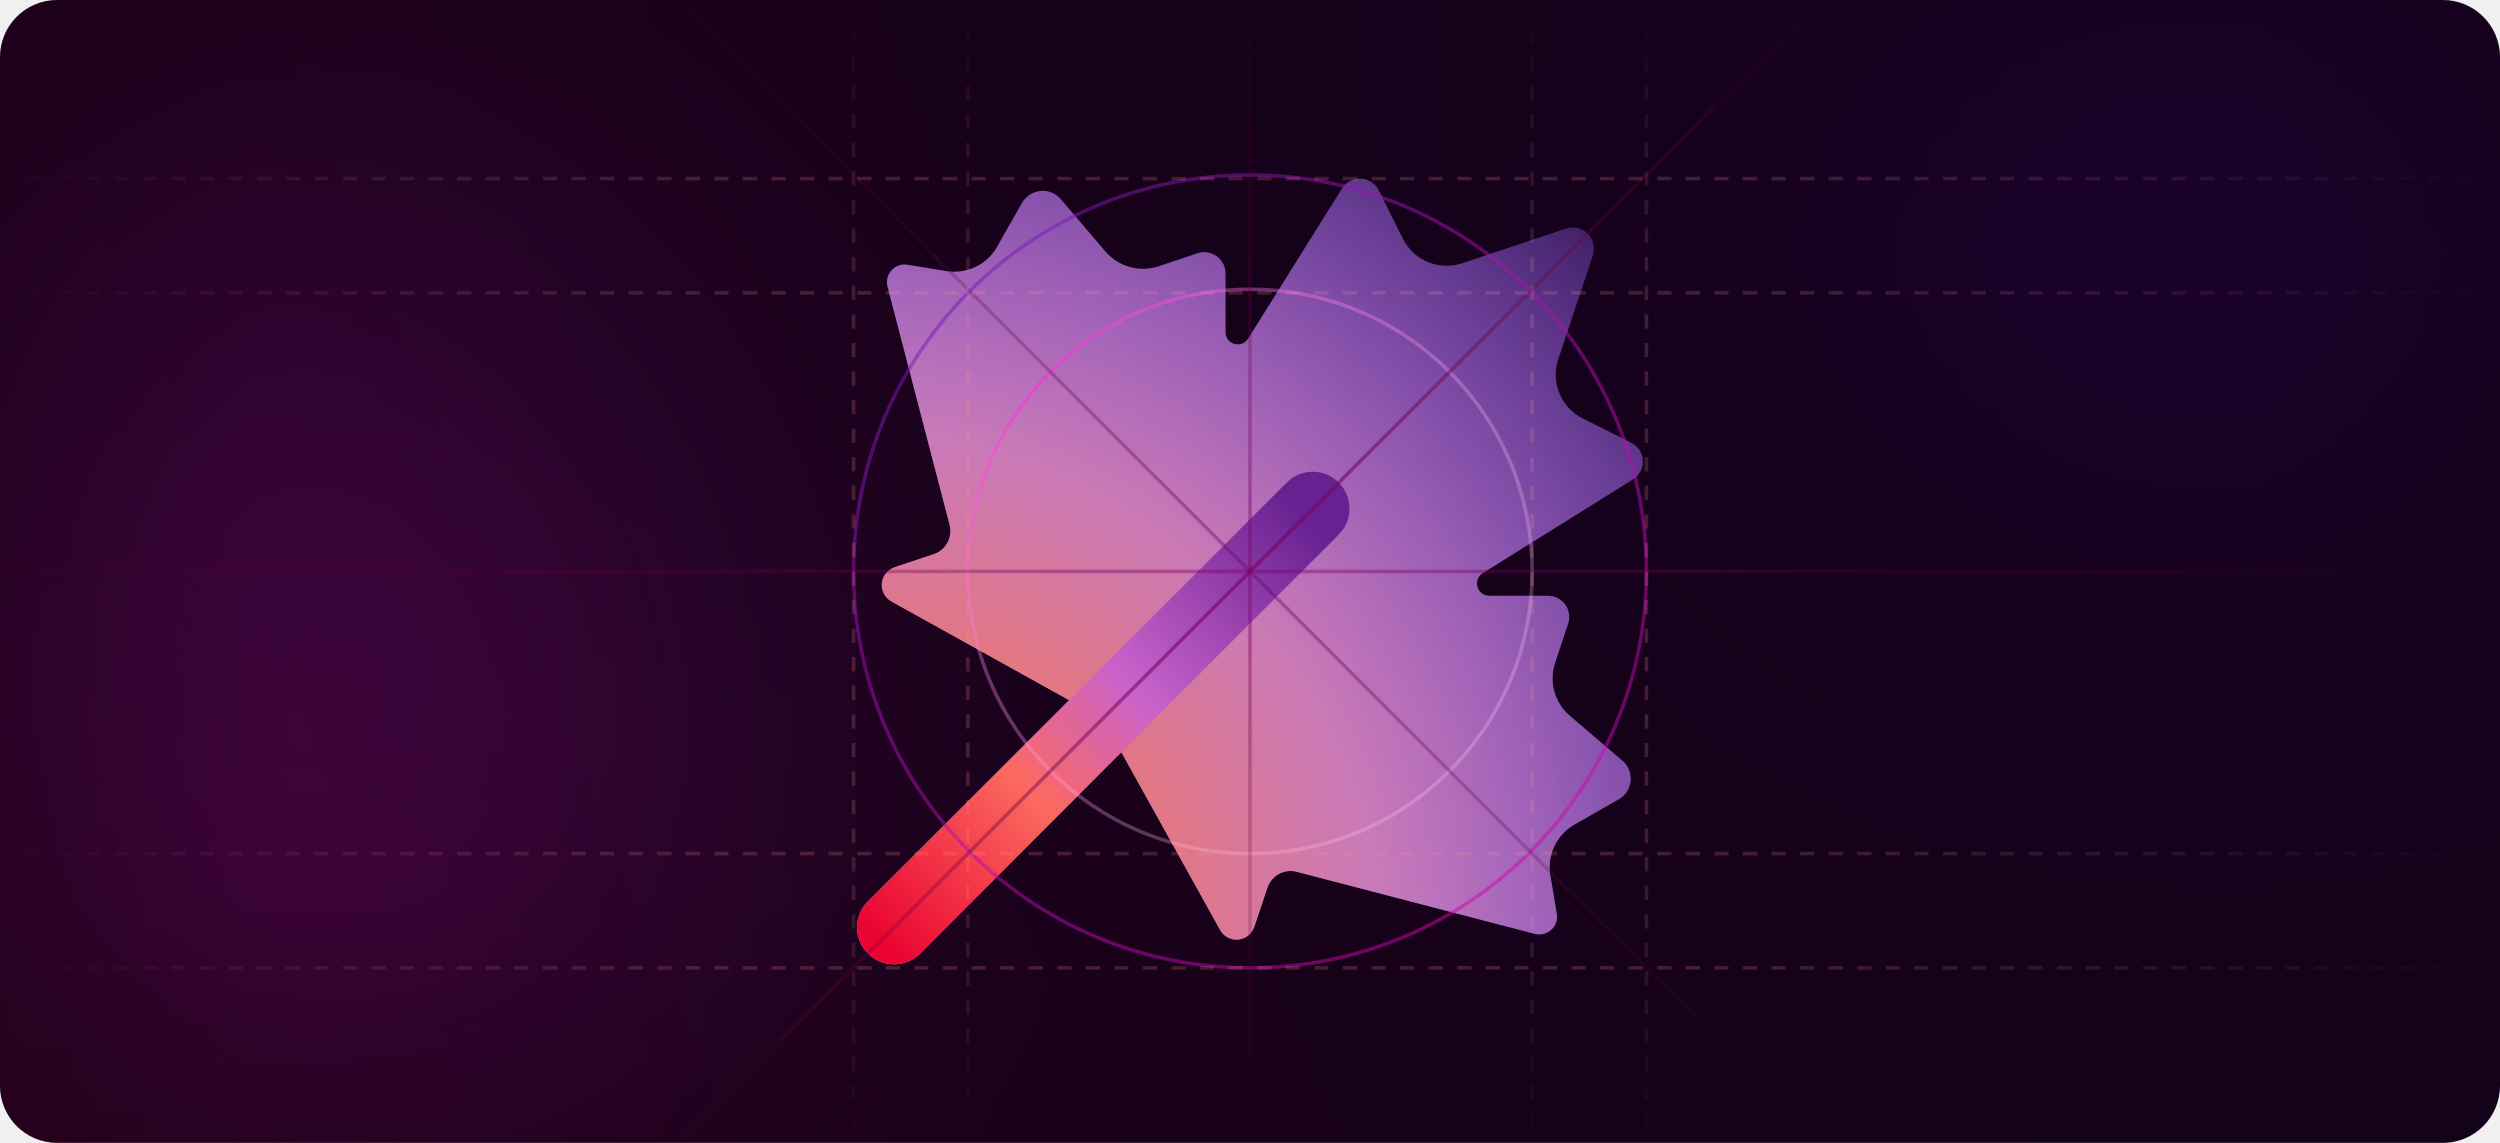
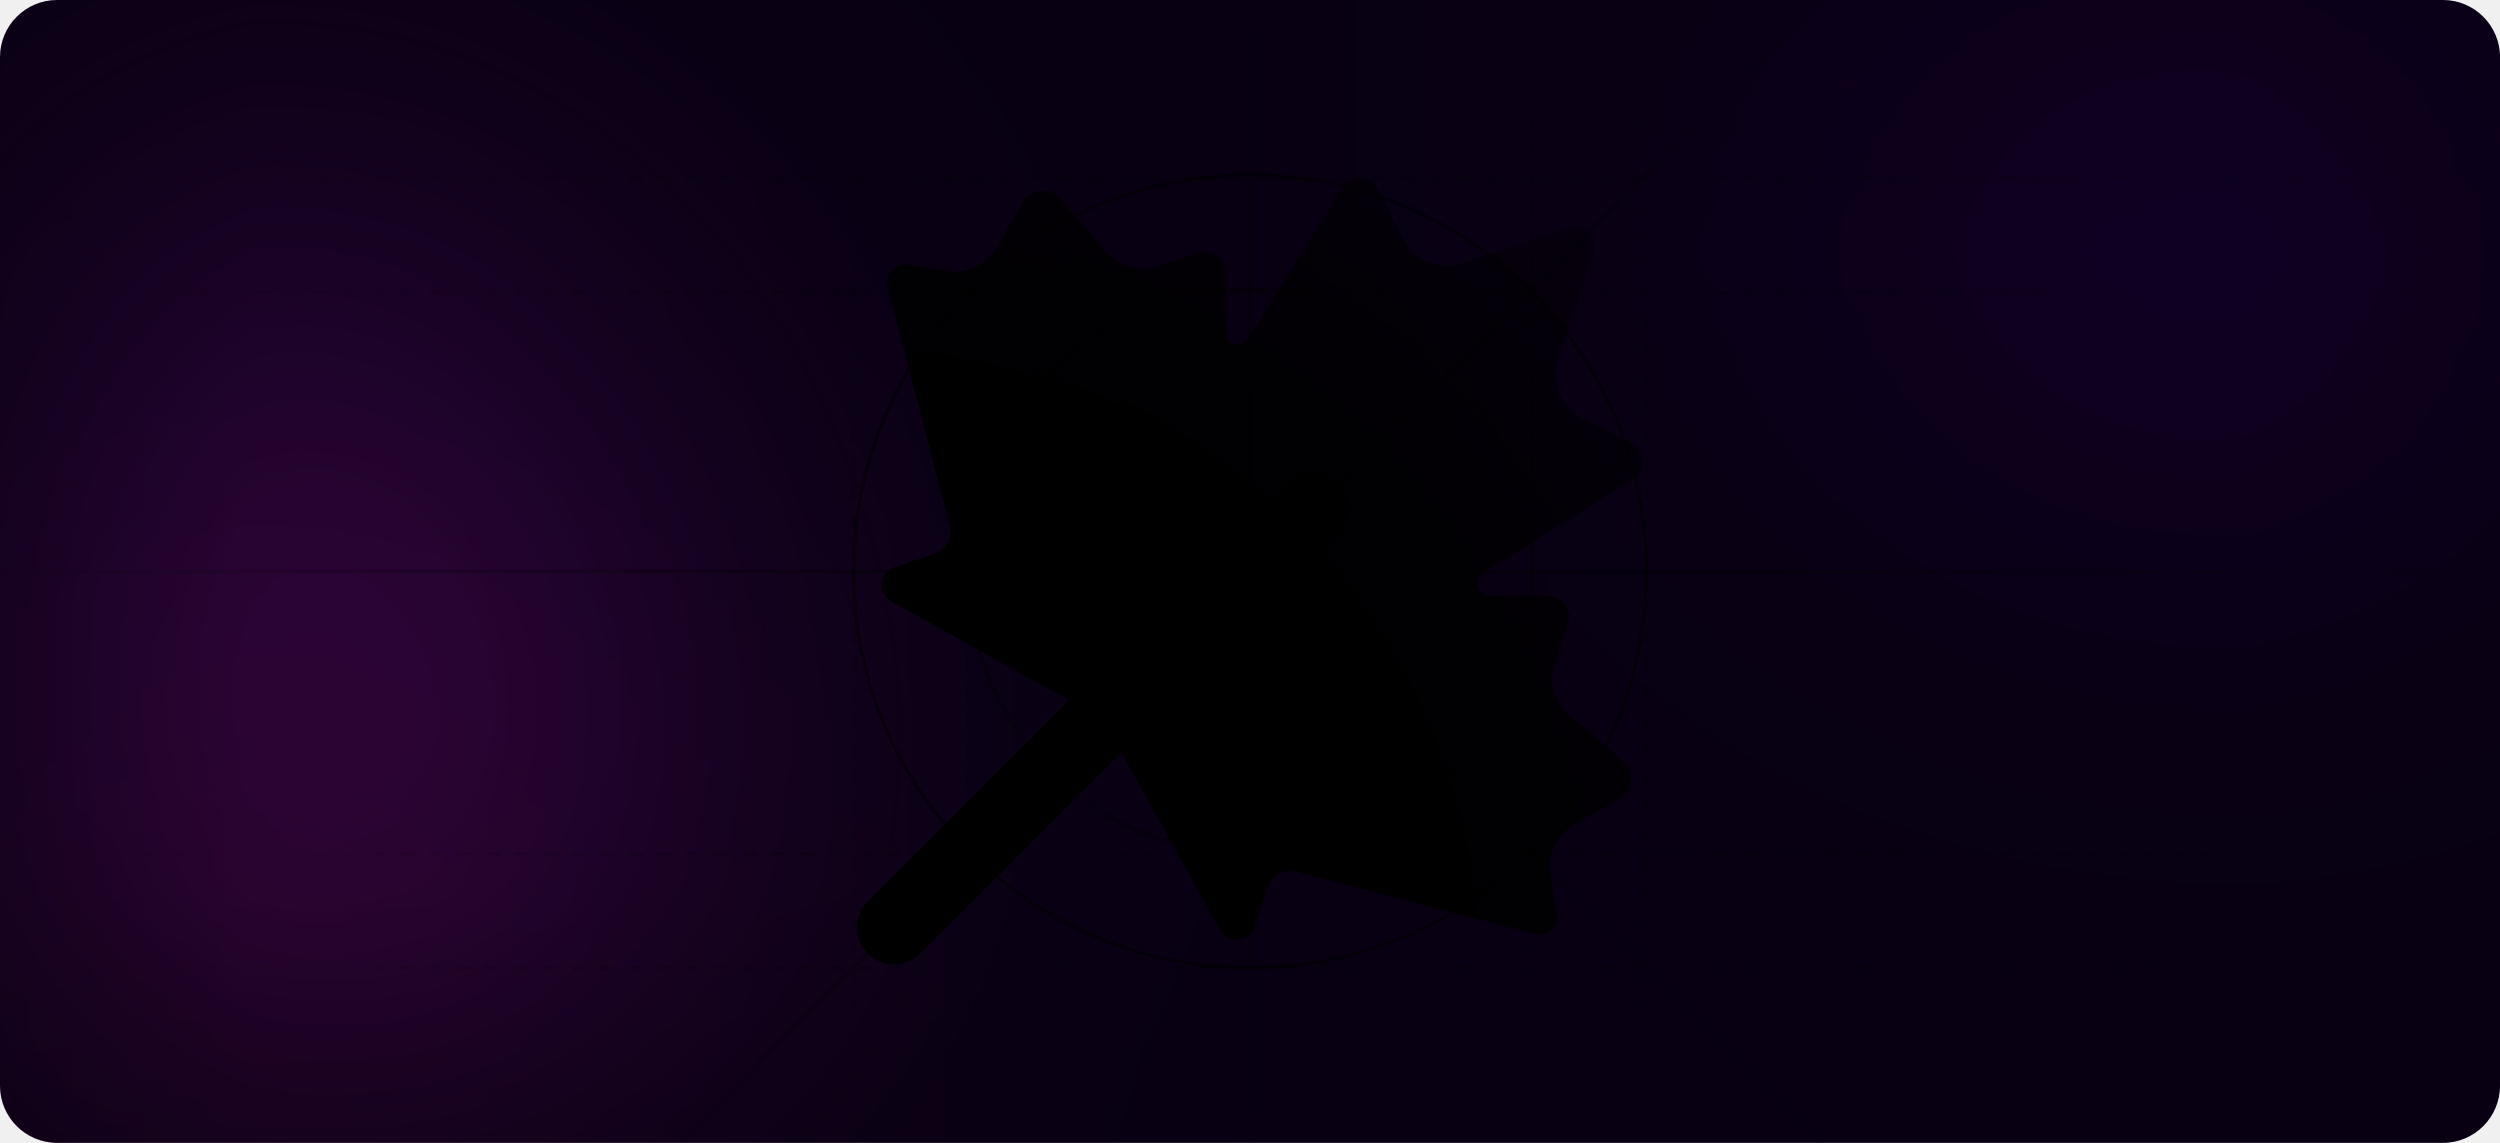
<svg xmlns="http://www.w3.org/2000/svg" width="700" height="320" viewBox="0 0 700 320" fill="none">
  <g clip-path="url(#clip0_39_1471)">
    <rect width="700" height="320" rx="16" fill="#090014" />
    <rect width="700" height="320" rx="16" fill="url(#paint0_linear_39_1471)" />
    <g opacity="0.8" filter="url(#filter0_f_39_1471)">
      <circle cx="660" cy="-60" r="160" fill="#7000FF" fill-opacity="0.31" />
    </g>
    <g opacity="0.8" filter="url(#filter1_f_39_1471)">
      <circle cx="20" cy="213" r="160" fill="#C01BDB" fill-opacity="0.33" />
    </g>
    <g opacity="0.8" filter="url(#filter2_f_39_1471)">
      <circle cx="660" cy="480" r="160" fill="#B010B4" fill-opacity="0.52" />
    </g>
    <g opacity="0.8" filter="url(#filter3_f_39_1471)">
      <circle cx="20" cy="413" r="160" fill="#FF0000" fill-opacity="0.22" />
    </g>
    <path d="M386.015 53.222L392.803 66.842C395.854 72.943 402.943 75.865 409.43 73.716L438.474 64.006C439.076 63.792 439.72 63.706 440.365 63.706C443.63 63.706 446.294 66.37 446.294 69.635C446.294 70.279 446.208 70.924 445.993 71.525L436.326 100.569C434.135 107.057 437.1 114.146 443.201 117.197L456.777 123.985C458.754 124.973 460 126.992 460 129.227C460 131.246 458.969 133.136 457.25 134.211L415.188 160.462C412.223 162.309 413.555 166.821 416.992 166.821H433.448C436.713 166.821 439.377 169.484 439.377 172.75C439.377 173.394 439.291 174.039 439.076 174.64L435.424 185.596C433.662 190.881 435.252 196.724 439.506 200.376L454.285 213.008C455.746 214.253 456.606 216.101 456.606 218.034C456.606 220.44 455.317 222.632 453.254 223.792L440.838 230.881C435.854 233.716 433.147 239.388 434.092 245.059L435.897 255.843C435.94 256.101 435.983 256.402 435.983 256.66C435.983 259.925 432.889 262.288 429.71 261.472L363.115 244.114C359.635 243.169 356.025 245.145 354.865 248.582L351.213 259.495C350.483 261.643 348.507 263.104 346.23 263.104C344.296 263.104 342.578 262.073 341.632 260.397L313.964 210.603L257.637 266.971C253.598 271.01 247.068 271.01 243.072 266.971H243.029C238.99 262.932 238.99 256.402 243.029 252.406L299.357 196.057L249.602 168.41C247.927 167.465 246.896 165.704 246.896 163.813C246.896 161.536 248.356 159.56 250.505 158.829L261.418 155.177C264.855 154.06 266.788 150.451 265.886 146.928L248.528 80.333C247.669 77.154 250.075 74.06 253.34 74.06C253.598 74.06 253.899 74.103 254.157 74.146L264.941 75.908C270.612 76.853 276.283 74.189 279.162 69.162L286.208 56.745C287.411 54.726 289.602 53.437 291.965 53.437C293.899 53.437 295.746 54.297 296.992 55.757L309.581 70.494C313.233 74.705 319.076 76.337 324.361 74.576L335.317 70.924C335.961 70.709 336.563 70.623 337.207 70.623C340.472 70.623 343.136 73.287 343.136 76.552V93.007C343.136 96.445 347.647 97.734 349.495 94.812L375.789 52.75C376.863 51.031 378.754 50 380.773 50C383.007 50 385.027 51.246 386.015 53.222Z" fill="url(#paint1_radial_39_1471)" />
    <path d="M386.015 53.222L392.803 66.842C395.854 72.943 402.943 75.865 409.43 73.716L438.474 64.006C439.076 63.792 439.72 63.706 440.365 63.706C443.63 63.706 446.294 66.37 446.294 69.635C446.294 70.279 446.208 70.924 445.993 71.525L436.326 100.569C434.135 107.057 437.1 114.146 443.201 117.197L456.777 123.985C458.754 124.973 460 126.992 460 129.227C460 131.246 458.969 133.136 457.25 134.211L415.188 160.462C412.223 162.309 413.555 166.821 416.992 166.821H433.448C436.713 166.821 439.377 169.484 439.377 172.75C439.377 173.394 439.291 174.039 439.076 174.64L435.424 185.596C433.662 190.881 435.252 196.724 439.506 200.376L454.285 213.008C455.746 214.253 456.606 216.101 456.606 218.034C456.606 220.44 455.317 222.632 453.254 223.792L440.838 230.881C435.854 233.716 433.147 239.388 434.092 245.059L435.897 255.843C435.94 256.101 435.983 256.402 435.983 256.66C435.983 259.925 432.889 262.288 429.71 261.472L363.115 244.114C359.635 243.169 356.025 245.145 354.865 248.582L351.213 259.495C350.483 261.643 348.507 263.104 346.23 263.104C344.296 263.104 342.578 262.073 341.632 260.397L313.964 210.603L257.637 266.971C253.598 271.01 247.068 271.01 243.072 266.971H243.029C238.99 262.932 238.99 256.402 243.029 252.406L299.357 196.057L249.602 168.41C247.927 167.465 246.896 165.704 246.896 163.813C246.896 161.536 248.356 159.56 250.505 158.829L261.418 155.177C264.855 154.06 266.788 150.451 265.886 146.928L248.528 80.333C247.669 77.154 250.075 74.06 253.34 74.06C253.598 74.06 253.899 74.103 254.157 74.146L264.941 75.908C270.612 76.853 276.283 74.189 279.162 69.162L286.208 56.745C287.411 54.726 289.602 53.437 291.965 53.437C293.899 53.437 295.746 54.297 296.992 55.757L309.581 70.494C313.233 74.705 319.076 76.337 324.361 74.576L335.317 70.924C335.961 70.709 336.563 70.623 337.207 70.623C340.472 70.623 343.136 73.287 343.136 76.552V93.007C343.136 96.445 347.647 97.734 349.495 94.812L375.789 52.75C376.863 51.031 378.754 50 380.773 50C383.007 50 385.027 51.246 386.015 53.222Z" fill="url(#paint2_radial_39_1471)" />
    <path d="M243.029 266.971C238.99 262.932 238.99 256.402 243.029 252.406L360.279 135.113C364.318 131.074 370.849 131.074 374.844 135.113C378.84 139.151 378.883 145.682 374.844 149.678L257.637 266.971C253.598 271.01 247.068 271.01 243.072 266.971H243.029Z" fill="url(#paint3_linear_39_1471)" />
    <circle opacity="0.5" cx="350" cy="160" r="111" stroke="url(#paint4_radial_39_1471)" />
    <circle opacity="0.5" cx="350" cy="160" r="79" stroke="url(#paint5_radial_39_1471)" />
    <path opacity="0.4" d="M511 321L189 -1" stroke="url(#paint6_radial_39_1471)" />
    <path opacity="0.6" d="M189 321L511 -1" stroke="url(#paint7_radial_39_1471)" />
    <path opacity="0.4" d="M0 160H700" stroke="url(#paint8_radial_39_1471)" />
    <path opacity="0.2" d="M271 0L271 320" stroke="url(#paint9_radial_39_1471)" stroke-dasharray="4 4" />
    <path opacity="0.2" d="M461 0L461 320" stroke="url(#paint10_radial_39_1471)" stroke-dasharray="4 4" />
    <path opacity="0.4" d="M350 0L350 320" stroke="url(#paint11_radial_39_1471)" />
    <path opacity="0.2" d="M429 0L429 320" stroke="url(#paint12_radial_39_1471)" stroke-dasharray="4 4" />
    <path opacity="0.2" d="M239 0L239 320" stroke="url(#paint13_radial_39_1471)" stroke-dasharray="4 4" />
    <path opacity="0.2" d="M0 50H700" stroke="url(#paint14_radial_39_1471)" stroke-dasharray="4 4" />
    <path opacity="0.2" d="M0 82H700" stroke="url(#paint15_radial_39_1471)" stroke-dasharray="4 4" />
    <path opacity="0.2" d="M0 271H700" stroke="url(#paint16_radial_39_1471)" stroke-dasharray="4 4" />
    <path opacity="0.2" d="M0 239H700" stroke="url(#paint17_radial_39_1471)" stroke-dasharray="4 4" />
  </g>
  <defs>
    <filter id="filter0_f_39_1471" x="260" y="-460" width="800" height="800" filterUnits="userSpaceOnUse" color-interpolation-filters="sRGB">
      <feFlood flood-opacity="0" result="BackgroundImageFix" />
      <feBlend mode="normal" in="SourceGraphic" in2="BackgroundImageFix" result="shape" />
      <feGaussianBlur stdDeviation="120" result="effect1_foregroundBlur_39_1471" />
    </filter>
    <filter id="filter1_f_39_1471" x="-380" y="-187" width="800" height="800" filterUnits="userSpaceOnUse" color-interpolation-filters="sRGB">
      <feFlood flood-opacity="0" result="BackgroundImageFix" />
      <feBlend mode="normal" in="SourceGraphic" in2="BackgroundImageFix" result="shape" />
      <feGaussianBlur stdDeviation="120" result="effect1_foregroundBlur_39_1471" />
    </filter>
    <filter id="filter2_f_39_1471" x="260" y="80" width="800" height="800" filterUnits="userSpaceOnUse" color-interpolation-filters="sRGB">
      <feFlood flood-opacity="0" result="BackgroundImageFix" />
      <feBlend mode="normal" in="SourceGraphic" in2="BackgroundImageFix" result="shape" />
      <feGaussianBlur stdDeviation="120" result="effect1_foregroundBlur_39_1471" />
    </filter>
    <filter id="filter3_f_39_1471" x="-380" y="13" width="800" height="800" filterUnits="userSpaceOnUse" color-interpolation-filters="sRGB">
      <feFlood flood-opacity="0" result="BackgroundImageFix" />
      <feBlend mode="normal" in="SourceGraphic" in2="BackgroundImageFix" result="shape" />
      <feGaussianBlur stdDeviation="120" result="effect1_foregroundBlur_39_1471" />
    </filter>
    <linearGradient id="paint0_linear_39_1471" x1="1.04308e-05" y1="320" x2="710.784" y2="26.079" gradientUnits="userSpaceOnUse">
-       <stop stop-color="#F3003A" stop-opacity="0.09" />
-       <stop offset="0.729" stop-color="#951168" stop-opacity="0.08" />
+       <stop stopColor="#F3003A" stop-opacity="0.09" />
+       <stop offset="0.729" stopColor="#951168" stop-opacity="0.08" />
    </linearGradient>
    <radialGradient id="paint1_radial_39_1471" cx="0" cy="0" r="1" gradientUnits="userSpaceOnUse" gradientTransform="translate(240 270) rotate(-47.3279) scale(870.459 870.459)">
-       <stop stop-color="#AA82FF" />
-       <stop offset="0.169" stop-color="#AA82FF" />
-       <stop offset="0.387" stop-color="#7E42FF" stop-opacity="0" />
-       <stop offset="1" stop-color="#7E42FF" stop-opacity="0" />
+       <stop stopColor="#AA82FF" />
+       <stop offset="0.169" stopColor="#AA82FF" />
+       <stop offset="0.387" stopColor="#7E42FF" stop-opacity="0" />
+       <stop offset="1" stopColor="#7E42FF" stop-opacity="0" />
    </radialGradient>
    <radialGradient id="paint2_radial_39_1471" cx="0" cy="0" r="1" gradientUnits="userSpaceOnUse" gradientTransform="translate(250 255) rotate(-41.7108) scale(308.099 308.099)">
-       <stop offset="0.219" stop-color="#FF7246" stop-opacity="0.73" />
-       <stop offset="1" stop-color="#A073FF" stop-opacity="0" />
+       <stop offset="0.219" stopColor="#FF7246" stop-opacity="0.73" />
+       <stop offset="1" stopColor="#A073FF" stop-opacity="0" />
    </radialGradient>
    <linearGradient id="paint3_linear_39_1471" x1="384" y1="144" x2="252" y2="270" gradientUnits="userSpaceOnUse">
-       <stop offset="0.072" stop-color="#672191" />
-       <stop offset="0.45" stop-color="#C963CB" />
-       <stop offset="0.676" stop-color="#FB695F" />
-       <stop offset="1" stop-color="#EB0331" />
+       <stop offset="0.072" stopColor="#672191" />
+       <stop offset="0.45" stopColor="#C963CB" />
+       <stop offset="0.676" stopColor="#FB695F" />
+       <stop offset="1" stopColor="#EB0331" />
    </linearGradient>
    <radialGradient id="paint4_radial_39_1471" cx="0" cy="0" r="1" gradientUnits="userSpaceOnUse" gradientTransform="translate(263 76) rotate(47.663) scale(243.508)">
-       <stop stop-color="#7219B7" />
-       <stop offset="1" stop-color="#CD07AD" />
+       <stop stopColor="#7219B7" />
+       <stop offset="1" stopColor="#CD07AD" />
    </radialGradient>
    <radialGradient id="paint5_radial_39_1471" cx="0" cy="0" r="1" gradientUnits="userSpaceOnUse" gradientTransform="translate(288.081 100.216) rotate(47.663) scale(173.307)">
-       <stop stop-color="#FD22D9" />
-       <stop offset="1" stop-color="#FFDDF9" stop-opacity="0.47" />
+       <stop stopColor="#FD22D9" />
+       <stop offset="1" stopColor="#FFDDF9" stop-opacity="0.47" />
    </radialGradient>
    <radialGradient id="paint6_radial_39_1471" cx="0" cy="0" r="1" gradientUnits="userSpaceOnUse" gradientTransform="translate(350 160) rotate(-135) scale(258.996 182)">
-       <stop offset="0.099" stop-color="#770064" />
-       <stop offset="1" stop-color="#510404" stop-opacity="0" />
+       <stop offset="0.099" stopColor="#770064" />
+       <stop offset="1" stopColor="#510404" stop-opacity="0" />
    </radialGradient>
    <radialGradient id="paint7_radial_39_1471" cx="0" cy="0" r="1" gradientUnits="userSpaceOnUse" gradientTransform="translate(350 160) rotate(-45) scale(258.996 182)">
-       <stop offset="0.099" stop-color="#770064" />
-       <stop offset="1" stop-color="#510404" stop-opacity="0" />
+       <stop offset="0.099" stopColor="#770064" />
+       <stop offset="1" stopColor="#510404" stop-opacity="0" />
    </radialGradient>
    <radialGradient id="paint8_radial_39_1471" cx="0" cy="0" r="1" gradientUnits="userSpaceOnUse" gradientTransform="translate(350 160) scale(398.125 182)">
-       <stop offset="0.099" stop-color="#770064" />
-       <stop offset="1" stop-color="#510404" stop-opacity="0" />
+       <stop offset="0.099" stopColor="#770064" />
+       <stop offset="1" stopColor="#510404" stop-opacity="0" />
    </radialGradient>
    <radialGradient id="paint9_radial_39_1471" cx="0" cy="0" r="1" gradientUnits="userSpaceOnUse" gradientTransform="translate(271 160) rotate(90) scale(182 182)">
-       <stop offset="0.349" stop-color="#FF8E8E" />
-       <stop offset="0.88" stop-color="#FFC6F6" stop-opacity="0" />
+       <stop offset="0.349" stopColor="#FF8E8E" />
+       <stop offset="0.88" stopColor="#FFC6F6" stop-opacity="0" />
    </radialGradient>
    <radialGradient id="paint10_radial_39_1471" cx="0" cy="0" r="1" gradientUnits="userSpaceOnUse" gradientTransform="translate(461 160) rotate(90) scale(182 182)">
-       <stop offset="0.349" stop-color="#FF8E8E" />
-       <stop offset="0.88" stop-color="#FFC6F6" stop-opacity="0" />
+       <stop offset="0.349" stopColor="#FF8E8E" />
+       <stop offset="0.88" stopColor="#FFC6F6" stop-opacity="0" />
    </radialGradient>
    <radialGradient id="paint11_radial_39_1471" cx="0" cy="0" r="1" gradientUnits="userSpaceOnUse" gradientTransform="translate(350 160) rotate(90) scale(182 182)">
-       <stop offset="0.099" stop-color="#770064" />
-       <stop offset="1" stop-color="#510404" stop-opacity="0" />
+       <stop offset="0.099" stopColor="#770064" />
+       <stop offset="1" stopColor="#510404" stop-opacity="0" />
    </radialGradient>
    <radialGradient id="paint12_radial_39_1471" cx="0" cy="0" r="1" gradientUnits="userSpaceOnUse" gradientTransform="translate(429 160) rotate(90) scale(182 182)">
-       <stop offset="0.349" stop-color="#FF8E8E" />
-       <stop offset="0.88" stop-color="#FFC6F6" stop-opacity="0" />
+       <stop offset="0.349" stopColor="#FF8E8E" />
+       <stop offset="0.88" stopColor="#FFC6F6" stop-opacity="0" />
    </radialGradient>
    <radialGradient id="paint13_radial_39_1471" cx="0" cy="0" r="1" gradientUnits="userSpaceOnUse" gradientTransform="translate(239 160) rotate(90) scale(182 182)">
-       <stop offset="0.349" stop-color="#FF8E8E" />
-       <stop offset="0.88" stop-color="#FFC6F6" stop-opacity="0" />
+       <stop offset="0.349" stopColor="#FF8E8E" />
+       <stop offset="0.88" stopColor="#FFC6F6" stop-opacity="0" />
    </radialGradient>
    <radialGradient id="paint14_radial_39_1471" cx="0" cy="0" r="1" gradientUnits="userSpaceOnUse" gradientTransform="translate(350 50) scale(398.125 182)">
-       <stop offset="0.349" stop-color="#FF8E8E" />
-       <stop offset="0.88" stop-color="#FFC6F6" stop-opacity="0" />
+       <stop offset="0.349" stopColor="#FF8E8E" />
+       <stop offset="0.88" stopColor="#FFC6F6" stop-opacity="0" />
    </radialGradient>
    <radialGradient id="paint15_radial_39_1471" cx="0" cy="0" r="1" gradientUnits="userSpaceOnUse" gradientTransform="translate(350 82) scale(398.125 182)">
-       <stop offset="0.349" stop-color="#FF8E8E" />
-       <stop offset="0.88" stop-color="#FFC6F6" stop-opacity="0" />
+       <stop offset="0.349" stopColor="#FF8E8E" />
+       <stop offset="0.88" stopColor="#FFC6F6" stop-opacity="0" />
    </radialGradient>
    <radialGradient id="paint16_radial_39_1471" cx="0" cy="0" r="1" gradientUnits="userSpaceOnUse" gradientTransform="translate(350 271) scale(398.125 182)">
-       <stop offset="0.349" stop-color="#FF8E8E" />
-       <stop offset="0.88" stop-color="#FFC6F6" stop-opacity="0" />
+       <stop offset="0.349" stopColor="#FF8E8E" />
+       <stop offset="0.88" stopColor="#FFC6F6" stop-opacity="0" />
    </radialGradient>
    <radialGradient id="paint17_radial_39_1471" cx="0" cy="0" r="1" gradientUnits="userSpaceOnUse" gradientTransform="translate(350 239) scale(398.125 182)">
-       <stop offset="0.349" stop-color="#FF8E8E" />
-       <stop offset="0.88" stop-color="#FFC6F6" stop-opacity="0" />
+       <stop offset="0.349" stopColor="#FF8E8E" />
+       <stop offset="0.88" stopColor="#FFC6F6" stop-opacity="0" />
    </radialGradient>
    <clipPath id="clip0_39_1471">
      <rect width="700" height="320" rx="16" fill="white" />
    </clipPath>
  </defs>
</svg>
